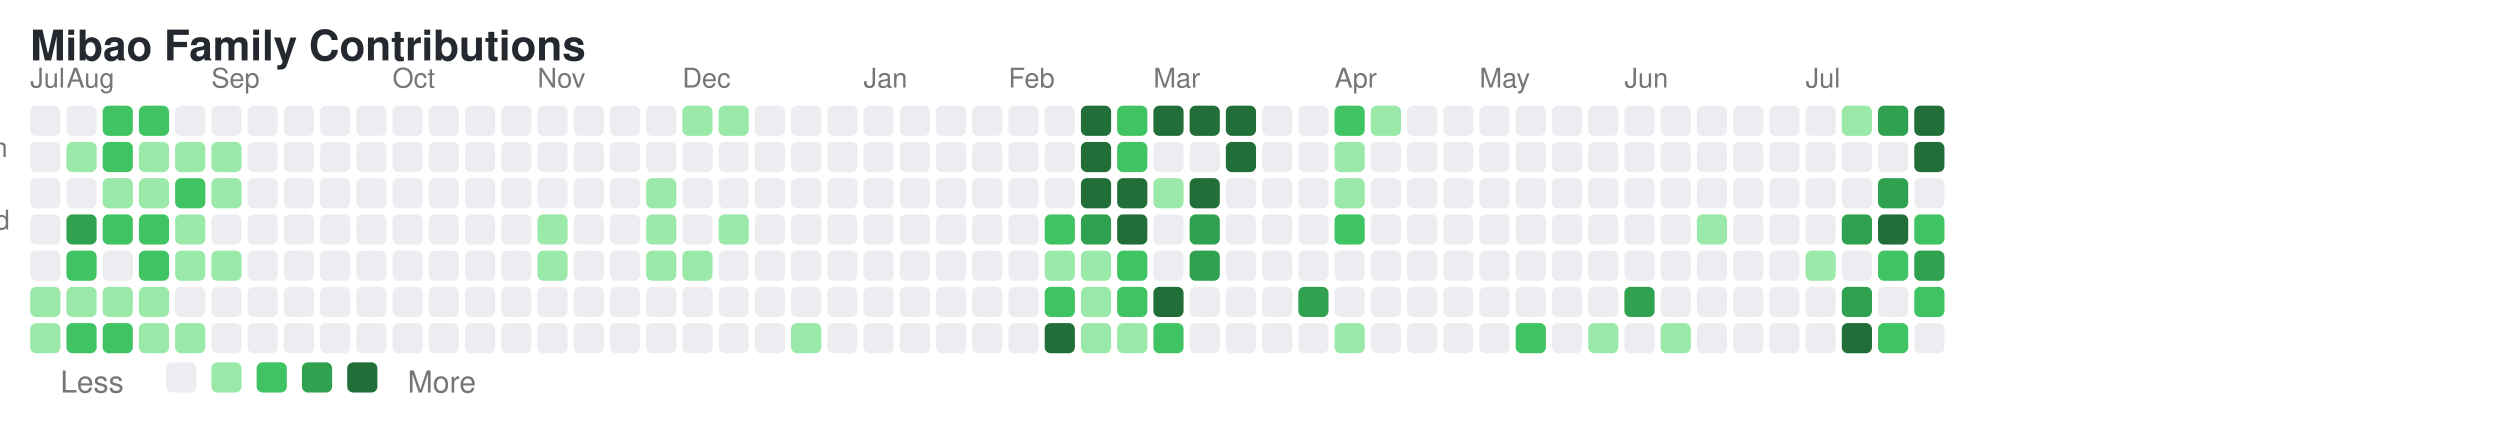
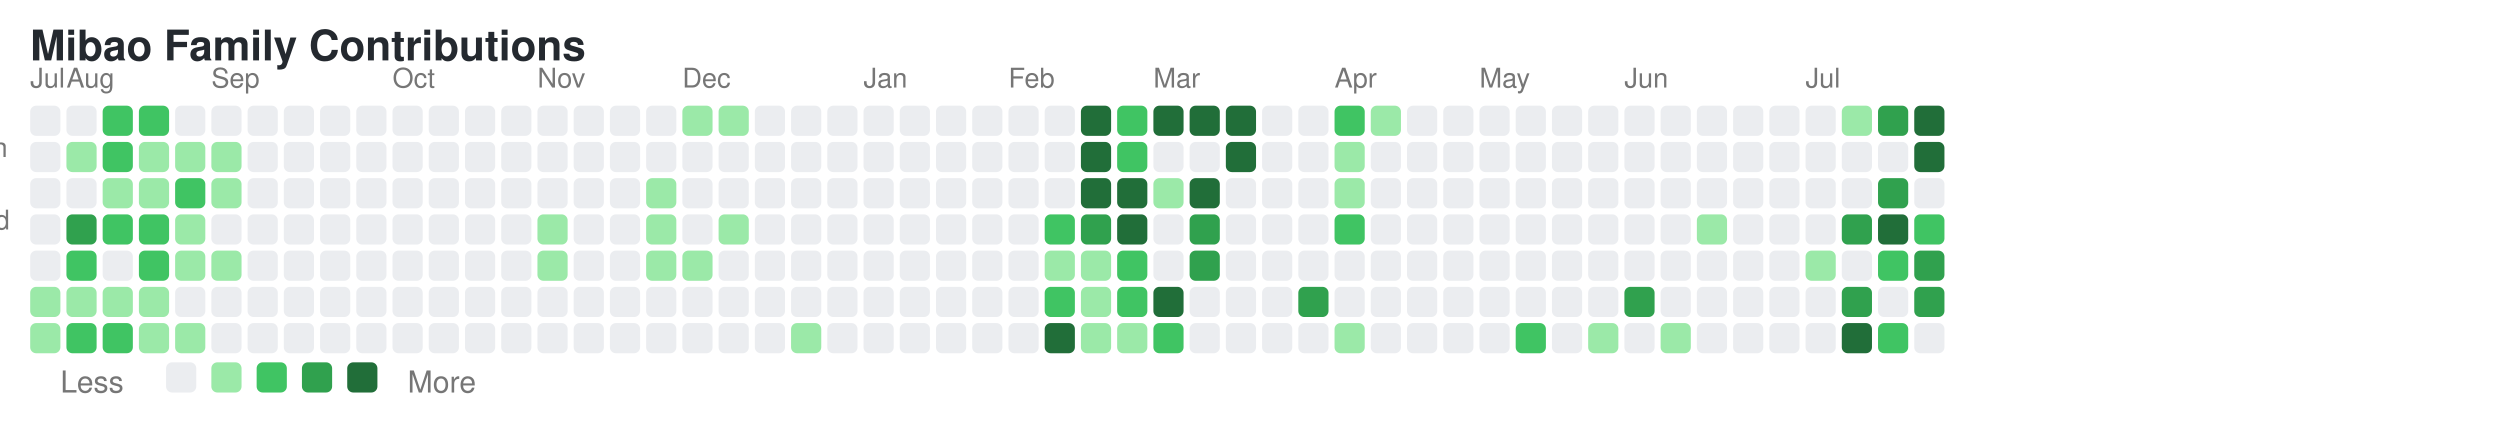
<svg xmlns="http://www.w3.org/2000/svg" width="828" height="140">
  <text x="10" y="20" font-family="-apple-system, BlinkMacSystemFont, Segoe UI, Helvetica, Arial, sans-serif" font-size="14" font-weight="600" fill="#24292f">Mibao Family Contributions</text>
  <g transform="translate(10, 35)">
    <text x="0" y="-6" font-family="-apple-system, BlinkMacSystemFont, Segoe UI, Helvetica, Arial, sans-serif" font-size="9" fill="#767676">Jul</text>
    <text x="12" y="-6" font-family="-apple-system, BlinkMacSystemFont, Segoe UI, Helvetica, Arial, sans-serif" font-size="9" fill="#767676">Aug</text>
    <text x="60" y="-6" font-family="-apple-system, BlinkMacSystemFont, Segoe UI, Helvetica, Arial, sans-serif" font-size="9" fill="#767676">Sep</text>
    <text x="120" y="-6" font-family="-apple-system, BlinkMacSystemFont, Segoe UI, Helvetica, Arial, sans-serif" font-size="9" fill="#767676">Oct</text>
    <text x="168" y="-6" font-family="-apple-system, BlinkMacSystemFont, Segoe UI, Helvetica, Arial, sans-serif" font-size="9" fill="#767676">Nov</text>
    <text x="216" y="-6" font-family="-apple-system, BlinkMacSystemFont, Segoe UI, Helvetica, Arial, sans-serif" font-size="9" fill="#767676">Dec</text>
    <text x="276" y="-6" font-family="-apple-system, BlinkMacSystemFont, Segoe UI, Helvetica, Arial, sans-serif" font-size="9" fill="#767676">Jan</text>
    <text x="324" y="-6" font-family="-apple-system, BlinkMacSystemFont, Segoe UI, Helvetica, Arial, sans-serif" font-size="9" fill="#767676">Feb</text>
    <text x="372" y="-6" font-family="-apple-system, BlinkMacSystemFont, Segoe UI, Helvetica, Arial, sans-serif" font-size="9" fill="#767676">Mar</text>
    <text x="432" y="-6" font-family="-apple-system, BlinkMacSystemFont, Segoe UI, Helvetica, Arial, sans-serif" font-size="9" fill="#767676">Apr</text>
    <text x="480" y="-6" font-family="-apple-system, BlinkMacSystemFont, Segoe UI, Helvetica, Arial, sans-serif" font-size="9" fill="#767676">May</text>
    <text x="528" y="-6" font-family="-apple-system, BlinkMacSystemFont, Segoe UI, Helvetica, Arial, sans-serif" font-size="9" fill="#767676">Jun</text>
    <text x="588" y="-6" font-family="-apple-system, BlinkMacSystemFont, Segoe UI, Helvetica, Arial, sans-serif" font-size="9" fill="#767676">Jul</text>
    <text x="-25" y="17.0" font-family="-apple-system, BlinkMacSystemFont, Segoe UI, Helvetica, Arial, sans-serif" font-size="9" fill="#767676">Mon</text>
    <text x="-25" y="41.0" font-family="-apple-system, BlinkMacSystemFont, Segoe UI, Helvetica, Arial, sans-serif" font-size="9" fill="#767676">Wed</text>
    <text x="-25" y="65.0" font-family="-apple-system, BlinkMacSystemFont, Segoe UI, Helvetica, Arial, sans-serif" font-size="9" fill="#767676">Fri</text>
    <rect x="0" y="0" width="10" height="10" fill="#ebedf0" rx="2" />
    <rect x="0" y="12" width="10" height="10" fill="#ebedf0" rx="2" />
    <rect x="0" y="24" width="10" height="10" fill="#ebedf0" rx="2" />
    <rect x="0" y="36" width="10" height="10" fill="#ebedf0" rx="2" />
    <rect x="0" y="48" width="10" height="10" fill="#ebedf0" rx="2" />
    <rect x="0" y="60" width="10" height="10" fill="#9be9a8" rx="2" />
    <rect x="0" y="72" width="10" height="10" fill="#9be9a8" rx="2" />
    <rect x="12" y="0" width="10" height="10" fill="#ebedf0" rx="2" />
    <rect x="12" y="12" width="10" height="10" fill="#9be9a8" rx="2" />
    <rect x="12" y="24" width="10" height="10" fill="#ebedf0" rx="2" />
    <rect x="12" y="36" width="10" height="10" fill="#30a14e" rx="2" />
    <rect x="12" y="48" width="10" height="10" fill="#40c463" rx="2" />
    <rect x="12" y="60" width="10" height="10" fill="#9be9a8" rx="2" />
    <rect x="12" y="72" width="10" height="10" fill="#40c463" rx="2" />
    <rect x="24" y="0" width="10" height="10" fill="#40c463" rx="2" />
    <rect x="24" y="12" width="10" height="10" fill="#40c463" rx="2" />
    <rect x="24" y="24" width="10" height="10" fill="#9be9a8" rx="2" />
    <rect x="24" y="36" width="10" height="10" fill="#40c463" rx="2" />
    <rect x="24" y="48" width="10" height="10" fill="#ebedf0" rx="2" />
    <rect x="24" y="60" width="10" height="10" fill="#9be9a8" rx="2" />
    <rect x="24" y="72" width="10" height="10" fill="#40c463" rx="2" />
    <rect x="36" y="0" width="10" height="10" fill="#40c463" rx="2" />
    <rect x="36" y="12" width="10" height="10" fill="#9be9a8" rx="2" />
    <rect x="36" y="24" width="10" height="10" fill="#9be9a8" rx="2" />
    <rect x="36" y="36" width="10" height="10" fill="#40c463" rx="2" />
    <rect x="36" y="48" width="10" height="10" fill="#40c463" rx="2" />
    <rect x="36" y="60" width="10" height="10" fill="#9be9a8" rx="2" />
    <rect x="36" y="72" width="10" height="10" fill="#9be9a8" rx="2" />
    <rect x="48" y="0" width="10" height="10" fill="#ebedf0" rx="2" />
    <rect x="48" y="12" width="10" height="10" fill="#9be9a8" rx="2" />
    <rect x="48" y="24" width="10" height="10" fill="#40c463" rx="2" />
    <rect x="48" y="36" width="10" height="10" fill="#9be9a8" rx="2" />
    <rect x="48" y="48" width="10" height="10" fill="#9be9a8" rx="2" />
    <rect x="48" y="60" width="10" height="10" fill="#ebedf0" rx="2" />
    <rect x="48" y="72" width="10" height="10" fill="#9be9a8" rx="2" />
    <rect x="60" y="0" width="10" height="10" fill="#ebedf0" rx="2" />
    <rect x="60" y="12" width="10" height="10" fill="#9be9a8" rx="2" />
    <rect x="60" y="24" width="10" height="10" fill="#9be9a8" rx="2" />
    <rect x="60" y="36" width="10" height="10" fill="#ebedf0" rx="2" />
    <rect x="60" y="48" width="10" height="10" fill="#9be9a8" rx="2" />
    <rect x="60" y="60" width="10" height="10" fill="#ebedf0" rx="2" />
    <rect x="60" y="72" width="10" height="10" fill="#ebedf0" rx="2" />
    <rect x="72" y="0" width="10" height="10" fill="#ebedf0" rx="2" />
    <rect x="72" y="12" width="10" height="10" fill="#ebedf0" rx="2" />
    <rect x="72" y="24" width="10" height="10" fill="#ebedf0" rx="2" />
    <rect x="72" y="36" width="10" height="10" fill="#ebedf0" rx="2" />
    <rect x="72" y="48" width="10" height="10" fill="#ebedf0" rx="2" />
    <rect x="72" y="60" width="10" height="10" fill="#ebedf0" rx="2" />
    <rect x="72" y="72" width="10" height="10" fill="#ebedf0" rx="2" />
    <rect x="84" y="0" width="10" height="10" fill="#ebedf0" rx="2" />
    <rect x="84" y="12" width="10" height="10" fill="#ebedf0" rx="2" />
    <rect x="84" y="24" width="10" height="10" fill="#ebedf0" rx="2" />
    <rect x="84" y="36" width="10" height="10" fill="#ebedf0" rx="2" />
    <rect x="84" y="48" width="10" height="10" fill="#ebedf0" rx="2" />
    <rect x="84" y="60" width="10" height="10" fill="#ebedf0" rx="2" />
    <rect x="84" y="72" width="10" height="10" fill="#ebedf0" rx="2" />
    <rect x="96" y="0" width="10" height="10" fill="#ebedf0" rx="2" />
    <rect x="96" y="12" width="10" height="10" fill="#ebedf0" rx="2" />
    <rect x="96" y="24" width="10" height="10" fill="#ebedf0" rx="2" />
    <rect x="96" y="36" width="10" height="10" fill="#ebedf0" rx="2" />
    <rect x="96" y="48" width="10" height="10" fill="#ebedf0" rx="2" />
    <rect x="96" y="60" width="10" height="10" fill="#ebedf0" rx="2" />
    <rect x="96" y="72" width="10" height="10" fill="#ebedf0" rx="2" />
    <rect x="108" y="0" width="10" height="10" fill="#ebedf0" rx="2" />
    <rect x="108" y="12" width="10" height="10" fill="#ebedf0" rx="2" />
    <rect x="108" y="24" width="10" height="10" fill="#ebedf0" rx="2" />
    <rect x="108" y="36" width="10" height="10" fill="#ebedf0" rx="2" />
    <rect x="108" y="48" width="10" height="10" fill="#ebedf0" rx="2" />
    <rect x="108" y="60" width="10" height="10" fill="#ebedf0" rx="2" />
    <rect x="108" y="72" width="10" height="10" fill="#ebedf0" rx="2" />
    <rect x="120" y="0" width="10" height="10" fill="#ebedf0" rx="2" />
    <rect x="120" y="12" width="10" height="10" fill="#ebedf0" rx="2" />
    <rect x="120" y="24" width="10" height="10" fill="#ebedf0" rx="2" />
    <rect x="120" y="36" width="10" height="10" fill="#ebedf0" rx="2" />
    <rect x="120" y="48" width="10" height="10" fill="#ebedf0" rx="2" />
    <rect x="120" y="60" width="10" height="10" fill="#ebedf0" rx="2" />
    <rect x="120" y="72" width="10" height="10" fill="#ebedf0" rx="2" />
    <rect x="132" y="0" width="10" height="10" fill="#ebedf0" rx="2" />
    <rect x="132" y="12" width="10" height="10" fill="#ebedf0" rx="2" />
    <rect x="132" y="24" width="10" height="10" fill="#ebedf0" rx="2" />
    <rect x="132" y="36" width="10" height="10" fill="#ebedf0" rx="2" />
    <rect x="132" y="48" width="10" height="10" fill="#ebedf0" rx="2" />
    <rect x="132" y="60" width="10" height="10" fill="#ebedf0" rx="2" />
    <rect x="132" y="72" width="10" height="10" fill="#ebedf0" rx="2" />
    <rect x="144" y="0" width="10" height="10" fill="#ebedf0" rx="2" />
    <rect x="144" y="12" width="10" height="10" fill="#ebedf0" rx="2" />
    <rect x="144" y="24" width="10" height="10" fill="#ebedf0" rx="2" />
    <rect x="144" y="36" width="10" height="10" fill="#ebedf0" rx="2" />
    <rect x="144" y="48" width="10" height="10" fill="#ebedf0" rx="2" />
    <rect x="144" y="60" width="10" height="10" fill="#ebedf0" rx="2" />
    <rect x="144" y="72" width="10" height="10" fill="#ebedf0" rx="2" />
    <rect x="156" y="0" width="10" height="10" fill="#ebedf0" rx="2" />
    <rect x="156" y="12" width="10" height="10" fill="#ebedf0" rx="2" />
    <rect x="156" y="24" width="10" height="10" fill="#ebedf0" rx="2" />
    <rect x="156" y="36" width="10" height="10" fill="#ebedf0" rx="2" />
    <rect x="156" y="48" width="10" height="10" fill="#ebedf0" rx="2" />
    <rect x="156" y="60" width="10" height="10" fill="#ebedf0" rx="2" />
    <rect x="156" y="72" width="10" height="10" fill="#ebedf0" rx="2" />
    <rect x="168" y="0" width="10" height="10" fill="#ebedf0" rx="2" />
    <rect x="168" y="12" width="10" height="10" fill="#ebedf0" rx="2" />
    <rect x="168" y="24" width="10" height="10" fill="#ebedf0" rx="2" />
    <rect x="168" y="36" width="10" height="10" fill="#9be9a8" rx="2" />
    <rect x="168" y="48" width="10" height="10" fill="#9be9a8" rx="2" />
    <rect x="168" y="60" width="10" height="10" fill="#ebedf0" rx="2" />
    <rect x="168" y="72" width="10" height="10" fill="#ebedf0" rx="2" />
    <rect x="180" y="0" width="10" height="10" fill="#ebedf0" rx="2" />
    <rect x="180" y="12" width="10" height="10" fill="#ebedf0" rx="2" />
    <rect x="180" y="24" width="10" height="10" fill="#ebedf0" rx="2" />
    <rect x="180" y="36" width="10" height="10" fill="#ebedf0" rx="2" />
    <rect x="180" y="48" width="10" height="10" fill="#ebedf0" rx="2" />
    <rect x="180" y="60" width="10" height="10" fill="#ebedf0" rx="2" />
    <rect x="180" y="72" width="10" height="10" fill="#ebedf0" rx="2" />
    <rect x="192" y="0" width="10" height="10" fill="#ebedf0" rx="2" />
    <rect x="192" y="12" width="10" height="10" fill="#ebedf0" rx="2" />
    <rect x="192" y="24" width="10" height="10" fill="#ebedf0" rx="2" />
    <rect x="192" y="36" width="10" height="10" fill="#ebedf0" rx="2" />
    <rect x="192" y="48" width="10" height="10" fill="#ebedf0" rx="2" />
    <rect x="192" y="60" width="10" height="10" fill="#ebedf0" rx="2" />
    <rect x="192" y="72" width="10" height="10" fill="#ebedf0" rx="2" />
    <rect x="204" y="0" width="10" height="10" fill="#ebedf0" rx="2" />
    <rect x="204" y="12" width="10" height="10" fill="#ebedf0" rx="2" />
    <rect x="204" y="24" width="10" height="10" fill="#9be9a8" rx="2" />
    <rect x="204" y="36" width="10" height="10" fill="#9be9a8" rx="2" />
    <rect x="204" y="48" width="10" height="10" fill="#9be9a8" rx="2" />
    <rect x="204" y="60" width="10" height="10" fill="#ebedf0" rx="2" />
    <rect x="204" y="72" width="10" height="10" fill="#ebedf0" rx="2" />
    <rect x="216" y="0" width="10" height="10" fill="#9be9a8" rx="2" />
    <rect x="216" y="12" width="10" height="10" fill="#ebedf0" rx="2" />
    <rect x="216" y="24" width="10" height="10" fill="#ebedf0" rx="2" />
    <rect x="216" y="36" width="10" height="10" fill="#ebedf0" rx="2" />
    <rect x="216" y="48" width="10" height="10" fill="#9be9a8" rx="2" />
    <rect x="216" y="60" width="10" height="10" fill="#ebedf0" rx="2" />
    <rect x="216" y="72" width="10" height="10" fill="#ebedf0" rx="2" />
    <rect x="228" y="0" width="10" height="10" fill="#9be9a8" rx="2" />
    <rect x="228" y="12" width="10" height="10" fill="#ebedf0" rx="2" />
    <rect x="228" y="24" width="10" height="10" fill="#ebedf0" rx="2" />
    <rect x="228" y="36" width="10" height="10" fill="#9be9a8" rx="2" />
    <rect x="228" y="48" width="10" height="10" fill="#ebedf0" rx="2" />
    <rect x="228" y="60" width="10" height="10" fill="#ebedf0" rx="2" />
    <rect x="228" y="72" width="10" height="10" fill="#ebedf0" rx="2" />
    <rect x="240" y="0" width="10" height="10" fill="#ebedf0" rx="2" />
    <rect x="240" y="12" width="10" height="10" fill="#ebedf0" rx="2" />
    <rect x="240" y="24" width="10" height="10" fill="#ebedf0" rx="2" />
    <rect x="240" y="36" width="10" height="10" fill="#ebedf0" rx="2" />
    <rect x="240" y="48" width="10" height="10" fill="#ebedf0" rx="2" />
    <rect x="240" y="60" width="10" height="10" fill="#ebedf0" rx="2" />
    <rect x="240" y="72" width="10" height="10" fill="#ebedf0" rx="2" />
    <rect x="252" y="0" width="10" height="10" fill="#ebedf0" rx="2" />
    <rect x="252" y="12" width="10" height="10" fill="#ebedf0" rx="2" />
    <rect x="252" y="24" width="10" height="10" fill="#ebedf0" rx="2" />
    <rect x="252" y="36" width="10" height="10" fill="#ebedf0" rx="2" />
    <rect x="252" y="48" width="10" height="10" fill="#ebedf0" rx="2" />
    <rect x="252" y="60" width="10" height="10" fill="#ebedf0" rx="2" />
    <rect x="252" y="72" width="10" height="10" fill="#9be9a8" rx="2" />
    <rect x="264" y="0" width="10" height="10" fill="#ebedf0" rx="2" />
    <rect x="264" y="12" width="10" height="10" fill="#ebedf0" rx="2" />
    <rect x="264" y="24" width="10" height="10" fill="#ebedf0" rx="2" />
    <rect x="264" y="36" width="10" height="10" fill="#ebedf0" rx="2" />
    <rect x="264" y="48" width="10" height="10" fill="#ebedf0" rx="2" />
    <rect x="264" y="60" width="10" height="10" fill="#ebedf0" rx="2" />
    <rect x="264" y="72" width="10" height="10" fill="#ebedf0" rx="2" />
    <rect x="276" y="0" width="10" height="10" fill="#ebedf0" rx="2" />
    <rect x="276" y="12" width="10" height="10" fill="#ebedf0" rx="2" />
    <rect x="276" y="24" width="10" height="10" fill="#ebedf0" rx="2" />
    <rect x="276" y="36" width="10" height="10" fill="#ebedf0" rx="2" />
    <rect x="276" y="48" width="10" height="10" fill="#ebedf0" rx="2" />
    <rect x="276" y="60" width="10" height="10" fill="#ebedf0" rx="2" />
    <rect x="276" y="72" width="10" height="10" fill="#ebedf0" rx="2" />
    <rect x="288" y="0" width="10" height="10" fill="#ebedf0" rx="2" />
    <rect x="288" y="12" width="10" height="10" fill="#ebedf0" rx="2" />
    <rect x="288" y="24" width="10" height="10" fill="#ebedf0" rx="2" />
    <rect x="288" y="36" width="10" height="10" fill="#ebedf0" rx="2" />
    <rect x="288" y="48" width="10" height="10" fill="#ebedf0" rx="2" />
    <rect x="288" y="60" width="10" height="10" fill="#ebedf0" rx="2" />
    <rect x="288" y="72" width="10" height="10" fill="#ebedf0" rx="2" />
    <rect x="300" y="0" width="10" height="10" fill="#ebedf0" rx="2" />
    <rect x="300" y="12" width="10" height="10" fill="#ebedf0" rx="2" />
    <rect x="300" y="24" width="10" height="10" fill="#ebedf0" rx="2" />
    <rect x="300" y="36" width="10" height="10" fill="#ebedf0" rx="2" />
    <rect x="300" y="48" width="10" height="10" fill="#ebedf0" rx="2" />
    <rect x="300" y="60" width="10" height="10" fill="#ebedf0" rx="2" />
    <rect x="300" y="72" width="10" height="10" fill="#ebedf0" rx="2" />
    <rect x="312" y="0" width="10" height="10" fill="#ebedf0" rx="2" />
    <rect x="312" y="12" width="10" height="10" fill="#ebedf0" rx="2" />
    <rect x="312" y="24" width="10" height="10" fill="#ebedf0" rx="2" />
    <rect x="312" y="36" width="10" height="10" fill="#ebedf0" rx="2" />
    <rect x="312" y="48" width="10" height="10" fill="#ebedf0" rx="2" />
    <rect x="312" y="60" width="10" height="10" fill="#ebedf0" rx="2" />
    <rect x="312" y="72" width="10" height="10" fill="#ebedf0" rx="2" />
    <rect x="324" y="0" width="10" height="10" fill="#ebedf0" rx="2" />
    <rect x="324" y="12" width="10" height="10" fill="#ebedf0" rx="2" />
    <rect x="324" y="24" width="10" height="10" fill="#ebedf0" rx="2" />
    <rect x="324" y="36" width="10" height="10" fill="#ebedf0" rx="2" />
    <rect x="324" y="48" width="10" height="10" fill="#ebedf0" rx="2" />
    <rect x="324" y="60" width="10" height="10" fill="#ebedf0" rx="2" />
    <rect x="324" y="72" width="10" height="10" fill="#ebedf0" rx="2" />
    <rect x="336" y="0" width="10" height="10" fill="#ebedf0" rx="2" />
    <rect x="336" y="12" width="10" height="10" fill="#ebedf0" rx="2" />
    <rect x="336" y="24" width="10" height="10" fill="#ebedf0" rx="2" />
    <rect x="336" y="36" width="10" height="10" fill="#40c463" rx="2" />
    <rect x="336" y="48" width="10" height="10" fill="#9be9a8" rx="2" />
    <rect x="336" y="60" width="10" height="10" fill="#40c463" rx="2" />
    <rect x="336" y="72" width="10" height="10" fill="#216e39" rx="2" />
    <rect x="348" y="0" width="10" height="10" fill="#216e39" rx="2" />
    <rect x="348" y="12" width="10" height="10" fill="#216e39" rx="2" />
    <rect x="348" y="24" width="10" height="10" fill="#216e39" rx="2" />
    <rect x="348" y="36" width="10" height="10" fill="#30a14e" rx="2" />
    <rect x="348" y="48" width="10" height="10" fill="#9be9a8" rx="2" />
    <rect x="348" y="60" width="10" height="10" fill="#9be9a8" rx="2" />
    <rect x="348" y="72" width="10" height="10" fill="#9be9a8" rx="2" />
    <rect x="360" y="0" width="10" height="10" fill="#40c463" rx="2" />
    <rect x="360" y="12" width="10" height="10" fill="#40c463" rx="2" />
    <rect x="360" y="24" width="10" height="10" fill="#216e39" rx="2" />
    <rect x="360" y="36" width="10" height="10" fill="#216e39" rx="2" />
    <rect x="360" y="48" width="10" height="10" fill="#40c463" rx="2" />
    <rect x="360" y="60" width="10" height="10" fill="#40c463" rx="2" />
    <rect x="360" y="72" width="10" height="10" fill="#9be9a8" rx="2" />
    <rect x="372" y="0" width="10" height="10" fill="#216e39" rx="2" />
    <rect x="372" y="12" width="10" height="10" fill="#ebedf0" rx="2" />
    <rect x="372" y="24" width="10" height="10" fill="#9be9a8" rx="2" />
    <rect x="372" y="36" width="10" height="10" fill="#ebedf0" rx="2" />
    <rect x="372" y="48" width="10" height="10" fill="#ebedf0" rx="2" />
    <rect x="372" y="60" width="10" height="10" fill="#216e39" rx="2" />
    <rect x="372" y="72" width="10" height="10" fill="#40c463" rx="2" />
    <rect x="384" y="0" width="10" height="10" fill="#216e39" rx="2" />
    <rect x="384" y="12" width="10" height="10" fill="#ebedf0" rx="2" />
    <rect x="384" y="24" width="10" height="10" fill="#216e39" rx="2" />
    <rect x="384" y="36" width="10" height="10" fill="#30a14e" rx="2" />
    <rect x="384" y="48" width="10" height="10" fill="#30a14e" rx="2" />
    <rect x="384" y="60" width="10" height="10" fill="#ebedf0" rx="2" />
    <rect x="384" y="72" width="10" height="10" fill="#ebedf0" rx="2" />
    <rect x="396" y="0" width="10" height="10" fill="#216e39" rx="2" />
    <rect x="396" y="12" width="10" height="10" fill="#216e39" rx="2" />
    <rect x="396" y="24" width="10" height="10" fill="#ebedf0" rx="2" />
    <rect x="396" y="36" width="10" height="10" fill="#ebedf0" rx="2" />
    <rect x="396" y="48" width="10" height="10" fill="#ebedf0" rx="2" />
    <rect x="396" y="60" width="10" height="10" fill="#ebedf0" rx="2" />
    <rect x="396" y="72" width="10" height="10" fill="#ebedf0" rx="2" />
    <rect x="408" y="0" width="10" height="10" fill="#ebedf0" rx="2" />
    <rect x="408" y="12" width="10" height="10" fill="#ebedf0" rx="2" />
    <rect x="408" y="24" width="10" height="10" fill="#ebedf0" rx="2" />
    <rect x="408" y="36" width="10" height="10" fill="#ebedf0" rx="2" />
    <rect x="408" y="48" width="10" height="10" fill="#ebedf0" rx="2" />
    <rect x="408" y="60" width="10" height="10" fill="#ebedf0" rx="2" />
    <rect x="408" y="72" width="10" height="10" fill="#ebedf0" rx="2" />
    <rect x="420" y="0" width="10" height="10" fill="#ebedf0" rx="2" />
    <rect x="420" y="12" width="10" height="10" fill="#ebedf0" rx="2" />
    <rect x="420" y="24" width="10" height="10" fill="#ebedf0" rx="2" />
    <rect x="420" y="36" width="10" height="10" fill="#ebedf0" rx="2" />
    <rect x="420" y="48" width="10" height="10" fill="#ebedf0" rx="2" />
    <rect x="420" y="60" width="10" height="10" fill="#30a14e" rx="2" />
    <rect x="420" y="72" width="10" height="10" fill="#ebedf0" rx="2" />
    <rect x="432" y="0" width="10" height="10" fill="#40c463" rx="2" />
    <rect x="432" y="12" width="10" height="10" fill="#9be9a8" rx="2" />
    <rect x="432" y="24" width="10" height="10" fill="#9be9a8" rx="2" />
    <rect x="432" y="36" width="10" height="10" fill="#40c463" rx="2" />
    <rect x="432" y="48" width="10" height="10" fill="#ebedf0" rx="2" />
    <rect x="432" y="60" width="10" height="10" fill="#ebedf0" rx="2" />
    <rect x="432" y="72" width="10" height="10" fill="#9be9a8" rx="2" />
    <rect x="444" y="0" width="10" height="10" fill="#9be9a8" rx="2" />
    <rect x="444" y="12" width="10" height="10" fill="#ebedf0" rx="2" />
    <rect x="444" y="24" width="10" height="10" fill="#ebedf0" rx="2" />
    <rect x="444" y="36" width="10" height="10" fill="#ebedf0" rx="2" />
    <rect x="444" y="48" width="10" height="10" fill="#ebedf0" rx="2" />
    <rect x="444" y="60" width="10" height="10" fill="#ebedf0" rx="2" />
    <rect x="444" y="72" width="10" height="10" fill="#ebedf0" rx="2" />
    <rect x="456" y="0" width="10" height="10" fill="#ebedf0" rx="2" />
    <rect x="456" y="12" width="10" height="10" fill="#ebedf0" rx="2" />
    <rect x="456" y="24" width="10" height="10" fill="#ebedf0" rx="2" />
    <rect x="456" y="36" width="10" height="10" fill="#ebedf0" rx="2" />
    <rect x="456" y="48" width="10" height="10" fill="#ebedf0" rx="2" />
    <rect x="456" y="60" width="10" height="10" fill="#ebedf0" rx="2" />
    <rect x="456" y="72" width="10" height="10" fill="#ebedf0" rx="2" />
    <rect x="468" y="0" width="10" height="10" fill="#ebedf0" rx="2" />
    <rect x="468" y="12" width="10" height="10" fill="#ebedf0" rx="2" />
    <rect x="468" y="24" width="10" height="10" fill="#ebedf0" rx="2" />
    <rect x="468" y="36" width="10" height="10" fill="#ebedf0" rx="2" />
    <rect x="468" y="48" width="10" height="10" fill="#ebedf0" rx="2" />
    <rect x="468" y="60" width="10" height="10" fill="#ebedf0" rx="2" />
    <rect x="468" y="72" width="10" height="10" fill="#ebedf0" rx="2" />
    <rect x="480" y="0" width="10" height="10" fill="#ebedf0" rx="2" />
    <rect x="480" y="12" width="10" height="10" fill="#ebedf0" rx="2" />
    <rect x="480" y="24" width="10" height="10" fill="#ebedf0" rx="2" />
    <rect x="480" y="36" width="10" height="10" fill="#ebedf0" rx="2" />
    <rect x="480" y="48" width="10" height="10" fill="#ebedf0" rx="2" />
    <rect x="480" y="60" width="10" height="10" fill="#ebedf0" rx="2" />
    <rect x="480" y="72" width="10" height="10" fill="#ebedf0" rx="2" />
    <rect x="492" y="0" width="10" height="10" fill="#ebedf0" rx="2" />
    <rect x="492" y="12" width="10" height="10" fill="#ebedf0" rx="2" />
    <rect x="492" y="24" width="10" height="10" fill="#ebedf0" rx="2" />
    <rect x="492" y="36" width="10" height="10" fill="#ebedf0" rx="2" />
    <rect x="492" y="48" width="10" height="10" fill="#ebedf0" rx="2" />
    <rect x="492" y="60" width="10" height="10" fill="#ebedf0" rx="2" />
    <rect x="492" y="72" width="10" height="10" fill="#40c463" rx="2" />
    <rect x="504" y="0" width="10" height="10" fill="#ebedf0" rx="2" />
    <rect x="504" y="12" width="10" height="10" fill="#ebedf0" rx="2" />
    <rect x="504" y="24" width="10" height="10" fill="#ebedf0" rx="2" />
    <rect x="504" y="36" width="10" height="10" fill="#ebedf0" rx="2" />
    <rect x="504" y="48" width="10" height="10" fill="#ebedf0" rx="2" />
    <rect x="504" y="60" width="10" height="10" fill="#ebedf0" rx="2" />
    <rect x="504" y="72" width="10" height="10" fill="#ebedf0" rx="2" />
    <rect x="516" y="0" width="10" height="10" fill="#ebedf0" rx="2" />
    <rect x="516" y="12" width="10" height="10" fill="#ebedf0" rx="2" />
    <rect x="516" y="24" width="10" height="10" fill="#ebedf0" rx="2" />
    <rect x="516" y="36" width="10" height="10" fill="#ebedf0" rx="2" />
    <rect x="516" y="48" width="10" height="10" fill="#ebedf0" rx="2" />
    <rect x="516" y="60" width="10" height="10" fill="#ebedf0" rx="2" />
    <rect x="516" y="72" width="10" height="10" fill="#9be9a8" rx="2" />
    <rect x="528" y="0" width="10" height="10" fill="#ebedf0" rx="2" />
    <rect x="528" y="12" width="10" height="10" fill="#ebedf0" rx="2" />
    <rect x="528" y="24" width="10" height="10" fill="#ebedf0" rx="2" />
    <rect x="528" y="36" width="10" height="10" fill="#ebedf0" rx="2" />
    <rect x="528" y="48" width="10" height="10" fill="#ebedf0" rx="2" />
    <rect x="528" y="60" width="10" height="10" fill="#30a14e" rx="2" />
    <rect x="528" y="72" width="10" height="10" fill="#ebedf0" rx="2" />
    <rect x="540" y="0" width="10" height="10" fill="#ebedf0" rx="2" />
    <rect x="540" y="12" width="10" height="10" fill="#ebedf0" rx="2" />
    <rect x="540" y="24" width="10" height="10" fill="#ebedf0" rx="2" />
    <rect x="540" y="36" width="10" height="10" fill="#ebedf0" rx="2" />
    <rect x="540" y="48" width="10" height="10" fill="#ebedf0" rx="2" />
    <rect x="540" y="60" width="10" height="10" fill="#ebedf0" rx="2" />
    <rect x="540" y="72" width="10" height="10" fill="#9be9a8" rx="2" />
    <rect x="552" y="0" width="10" height="10" fill="#ebedf0" rx="2" />
    <rect x="552" y="12" width="10" height="10" fill="#ebedf0" rx="2" />
    <rect x="552" y="24" width="10" height="10" fill="#ebedf0" rx="2" />
    <rect x="552" y="36" width="10" height="10" fill="#9be9a8" rx="2" />
    <rect x="552" y="48" width="10" height="10" fill="#ebedf0" rx="2" />
    <rect x="552" y="60" width="10" height="10" fill="#ebedf0" rx="2" />
    <rect x="552" y="72" width="10" height="10" fill="#ebedf0" rx="2" />
    <rect x="564" y="0" width="10" height="10" fill="#ebedf0" rx="2" />
    <rect x="564" y="12" width="10" height="10" fill="#ebedf0" rx="2" />
    <rect x="564" y="24" width="10" height="10" fill="#ebedf0" rx="2" />
    <rect x="564" y="36" width="10" height="10" fill="#ebedf0" rx="2" />
    <rect x="564" y="48" width="10" height="10" fill="#ebedf0" rx="2" />
    <rect x="564" y="60" width="10" height="10" fill="#ebedf0" rx="2" />
    <rect x="564" y="72" width="10" height="10" fill="#ebedf0" rx="2" />
    <rect x="576" y="0" width="10" height="10" fill="#ebedf0" rx="2" />
    <rect x="576" y="12" width="10" height="10" fill="#ebedf0" rx="2" />
    <rect x="576" y="24" width="10" height="10" fill="#ebedf0" rx="2" />
    <rect x="576" y="36" width="10" height="10" fill="#ebedf0" rx="2" />
    <rect x="576" y="48" width="10" height="10" fill="#ebedf0" rx="2" />
    <rect x="576" y="60" width="10" height="10" fill="#ebedf0" rx="2" />
    <rect x="576" y="72" width="10" height="10" fill="#ebedf0" rx="2" />
    <rect x="588" y="0" width="10" height="10" fill="#ebedf0" rx="2" />
    <rect x="588" y="12" width="10" height="10" fill="#ebedf0" rx="2" />
    <rect x="588" y="24" width="10" height="10" fill="#ebedf0" rx="2" />
    <rect x="588" y="36" width="10" height="10" fill="#ebedf0" rx="2" />
    <rect x="588" y="48" width="10" height="10" fill="#9be9a8" rx="2" />
    <rect x="588" y="60" width="10" height="10" fill="#ebedf0" rx="2" />
    <rect x="588" y="72" width="10" height="10" fill="#ebedf0" rx="2" />
    <rect x="600" y="0" width="10" height="10" fill="#9be9a8" rx="2" />
    <rect x="600" y="12" width="10" height="10" fill="#ebedf0" rx="2" />
    <rect x="600" y="24" width="10" height="10" fill="#ebedf0" rx="2" />
    <rect x="600" y="36" width="10" height="10" fill="#30a14e" rx="2" />
    <rect x="600" y="48" width="10" height="10" fill="#ebedf0" rx="2" />
    <rect x="600" y="60" width="10" height="10" fill="#30a14e" rx="2" />
    <rect x="600" y="72" width="10" height="10" fill="#216e39" rx="2" />
    <rect x="612" y="0" width="10" height="10" fill="#30a14e" rx="2" />
    <rect x="612" y="12" width="10" height="10" fill="#ebedf0" rx="2" />
    <rect x="612" y="24" width="10" height="10" fill="#30a14e" rx="2" />
    <rect x="612" y="36" width="10" height="10" fill="#216e39" rx="2" />
    <rect x="612" y="48" width="10" height="10" fill="#40c463" rx="2" />
    <rect x="612" y="60" width="10" height="10" fill="#ebedf0" rx="2" />
    <rect x="612" y="72" width="10" height="10" fill="#40c463" rx="2" />
    <rect x="624" y="0" width="10" height="10" fill="#216e39" rx="2" />
    <rect x="624" y="12" width="10" height="10" fill="#216e39" rx="2" />
    <rect x="624" y="24" width="10" height="10" fill="#ebedf0" rx="2" />
    <rect x="624" y="36" width="10" height="10" fill="#40c463" rx="2" />
    <rect x="624" y="48" width="10" height="10" fill="#30a14e" rx="2" />
-     <rect x="624" y="60" width="10" height="10" fill="#40c463" rx="2" />
+     <rect x="624" y="60" width="10" height="10" fill="#30a14e" rx="2" />
    <rect x="624" y="72" width="10" height="10" fill="#ebedf0" rx="2" />
    <text x="10" y="95" font-family="-apple-system, BlinkMacSystemFont, Segoe UI, Helvetica, Arial, sans-serif" font-size="10" fill="#767676">Less</text>
    <rect x="45" y="85" width="10" height="10" fill="#ebedf0" rx="2" />
    <rect x="60" y="85" width="10" height="10" fill="#9be9a8" rx="2" />
    <rect x="75" y="85" width="10" height="10" fill="#40c463" rx="2" />
    <rect x="90" y="85" width="10" height="10" fill="#30a14e" rx="2" />
    <rect x="105" y="85" width="10" height="10" fill="#216e39" rx="2" />
    <text x="125" y="95" font-family="-apple-system, BlinkMacSystemFont, Segoe UI, Helvetica, Arial, sans-serif" font-size="10" fill="#767676">More</text>
  </g>
</svg>
